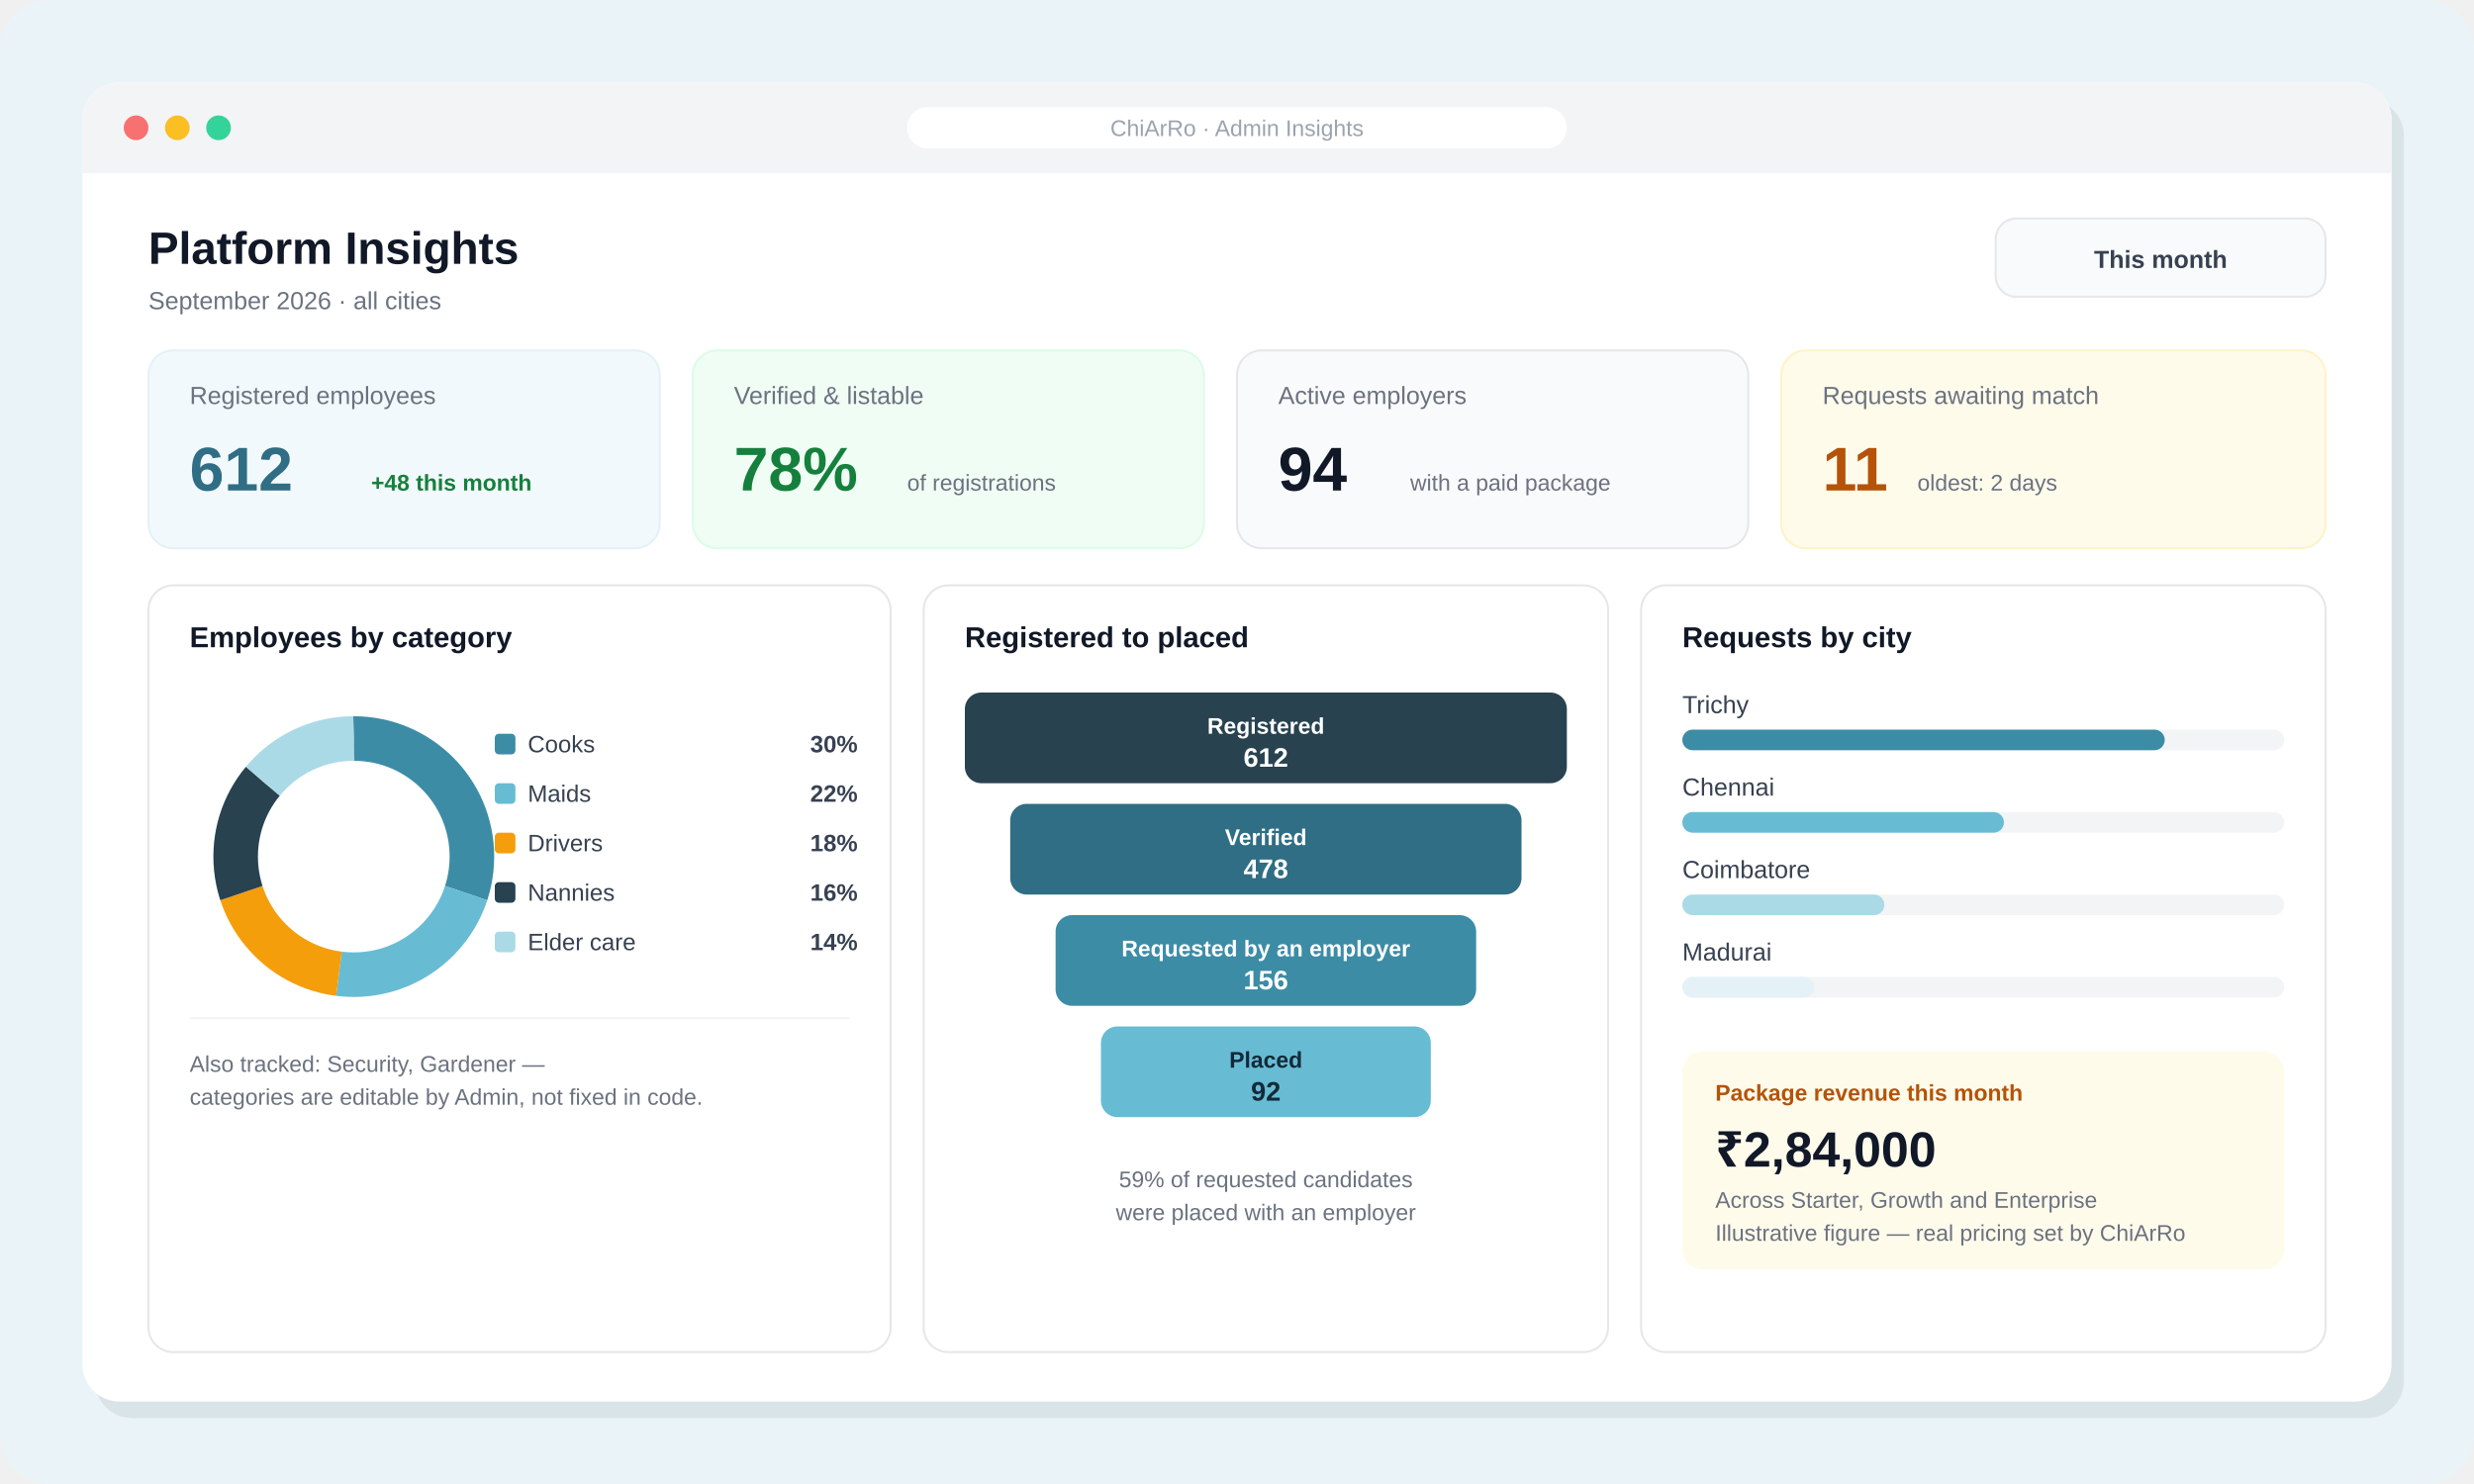
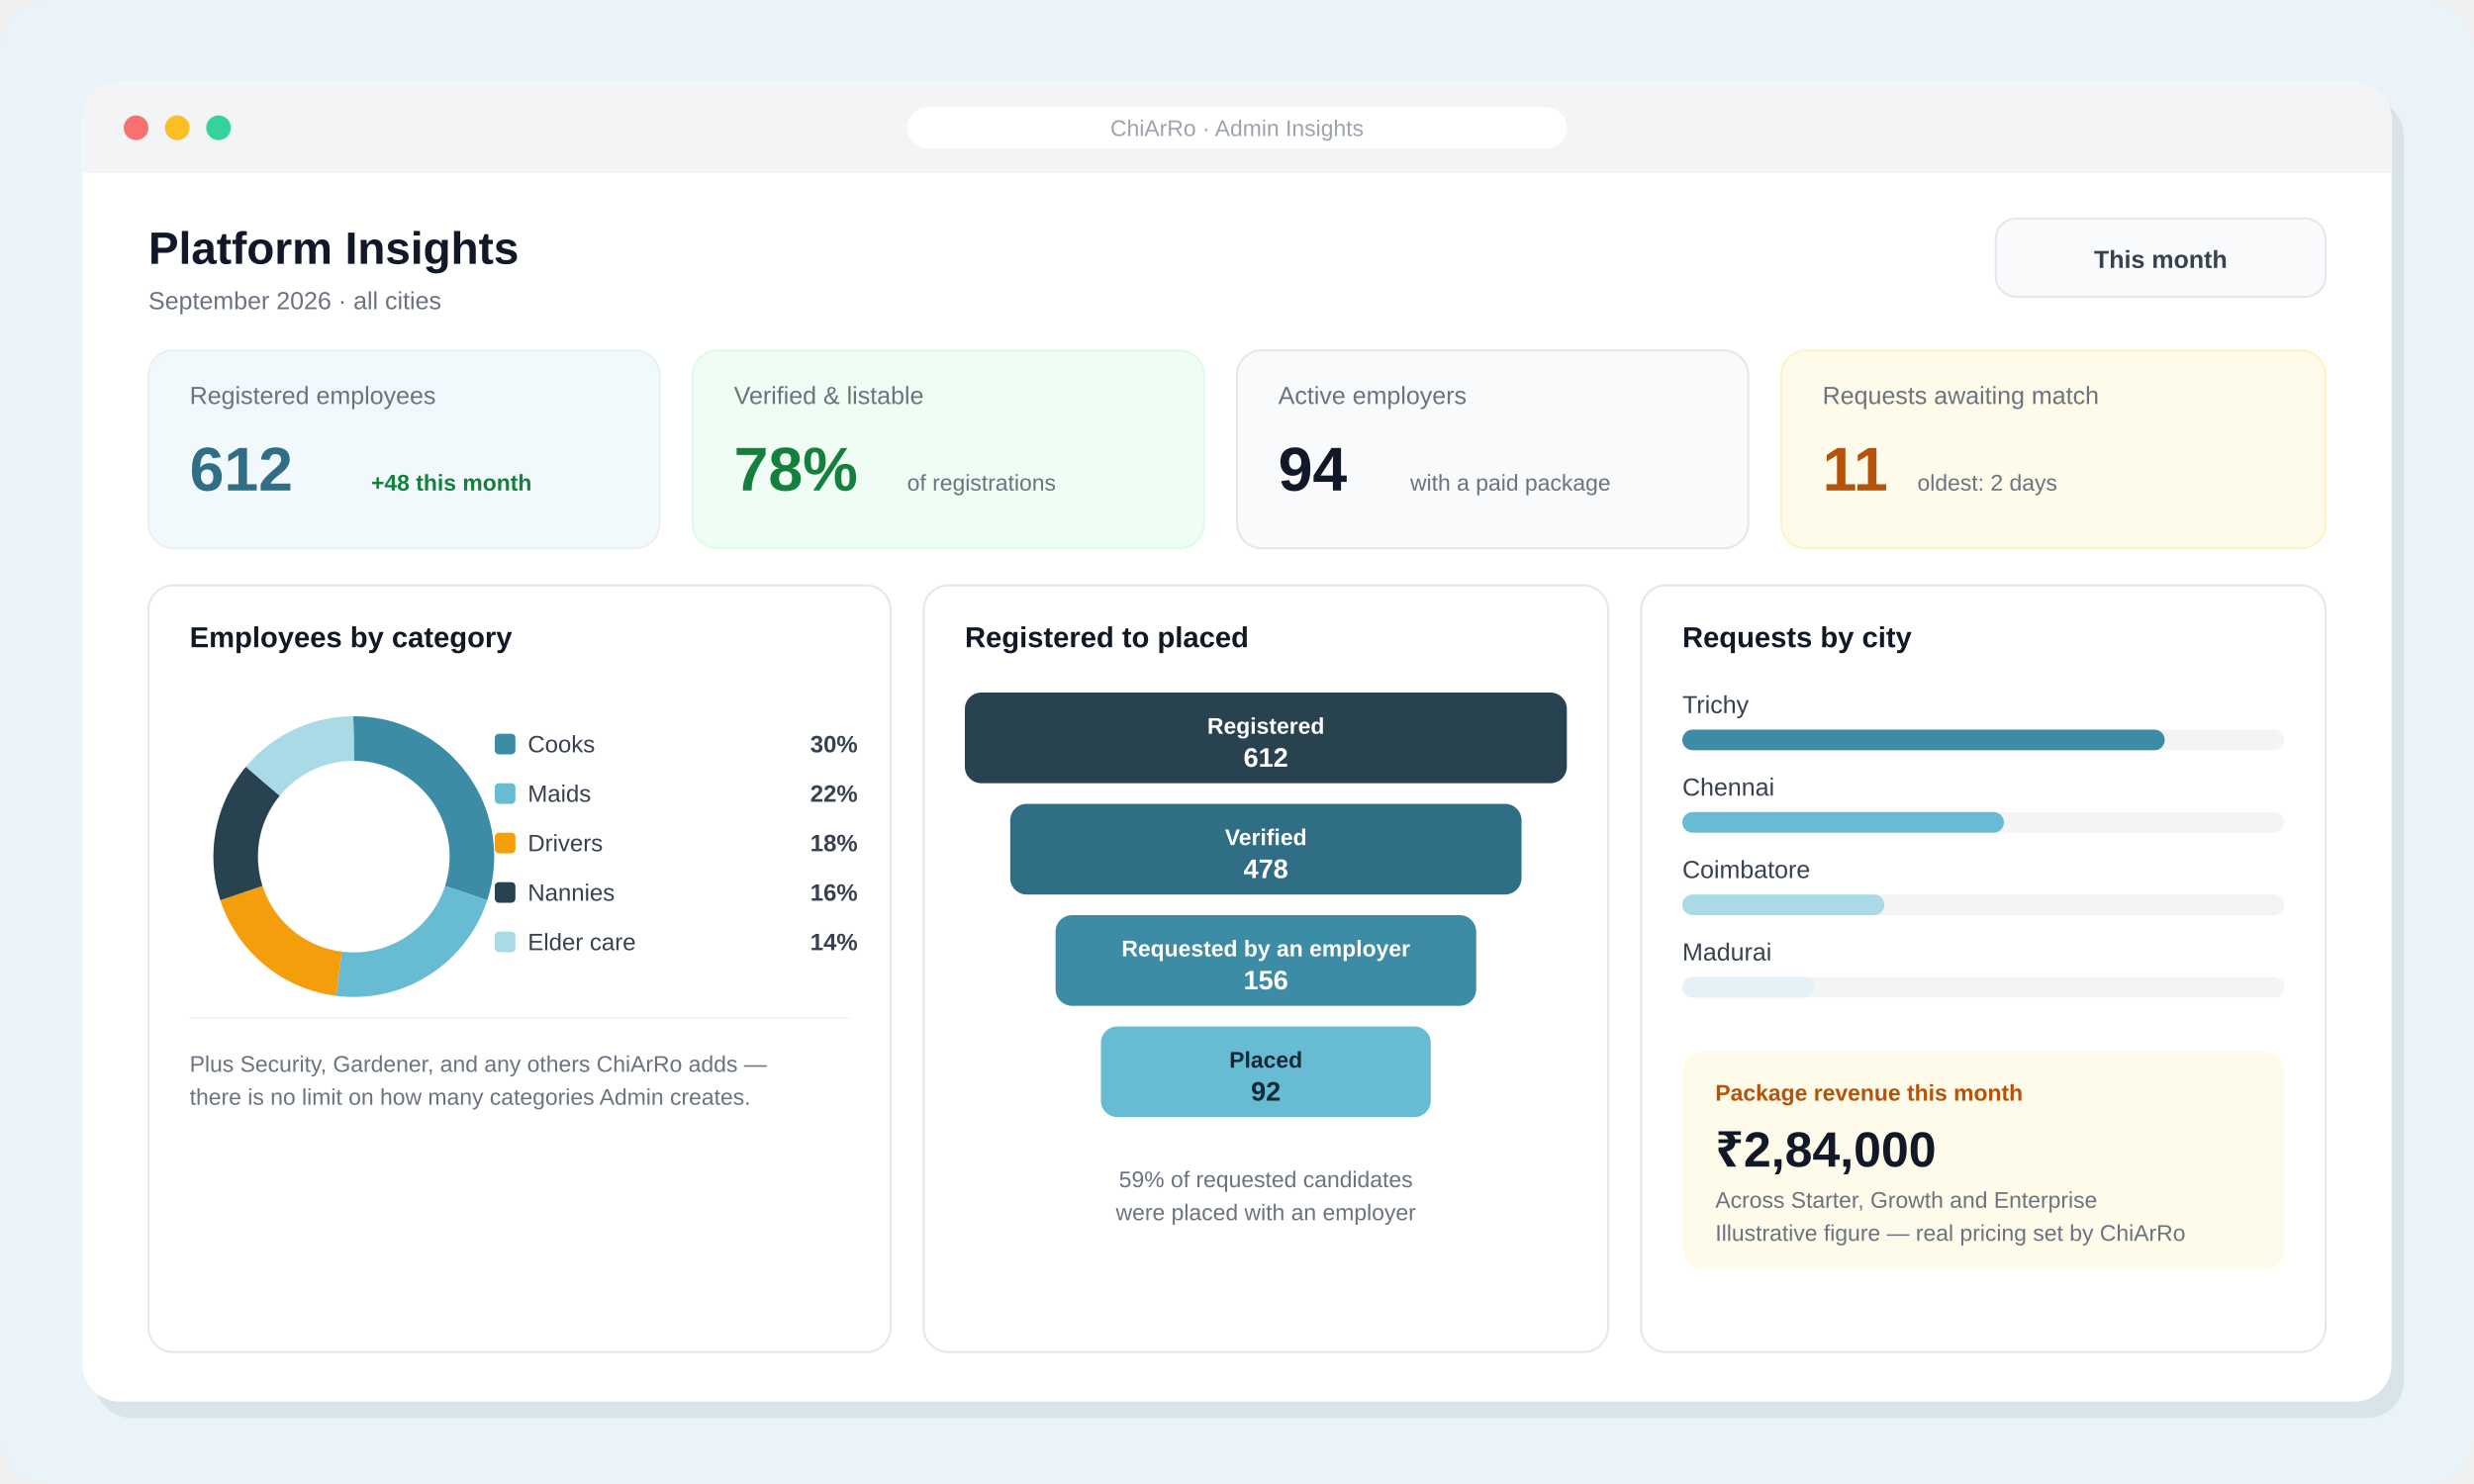
<svg xmlns="http://www.w3.org/2000/svg" viewBox="0 0 1200 720" width="1200" height="720" font-family="Poppins, 'Segoe UI', Arial, sans-serif">
  <rect width="1200" height="720" rx="24" fill="#EAF4F8" />
  <rect x="46" y="48" width="1120" height="640" rx="18" fill="#132A38" opacity="0.08" />
  <rect x="40" y="40" width="1120" height="640" rx="18" fill="#FFFFFF" />
  <path d="M58 40h1084a18 18 0 0 1 18 18v26H40V58a18 18 0 0 1 18-18z" fill="#F3F4F6" />
  <circle cx="66" cy="62" r="6" fill="#F87171" />
  <circle cx="86" cy="62" r="6" fill="#FBBF24" />
  <circle cx="106" cy="62" r="6" fill="#34D399" />
  <rect x="440" y="52" width="320" height="20" rx="10" fill="#FFFFFF" />
  <text x="600" y="66" font-size="11" fill="#9CA3AF" text-anchor="middle">ChiArRo · Admin Insights</text>
  <text x="72" y="128" font-size="22" font-weight="700" fill="#111827">Platform Insights</text>
  <text x="72" y="150" font-size="12" fill="#6B7280">September 2026 · all cities</text>
  <rect x="968" y="106" width="160" height="38" rx="10" fill="#F9FAFB" stroke="#E5E7EB" />
  <text x="1048" y="130" font-size="12" font-weight="600" fill="#374151" text-anchor="middle">This month</text>
  <g>
    <rect x="72" y="170" width="248" height="96" rx="12" fill="#F2F9FC" stroke="#E4F2F7" />
    <text x="92" y="196" font-size="12" fill="#6B7280">Registered employees</text>
    <text x="92" y="238" font-size="30" font-weight="700" fill="#2F6E84">612</text>
    <text x="180" y="238" font-size="11" font-weight="600" fill="#15803D">+48 this month</text>
    <rect x="336" y="170" width="248" height="96" rx="12" fill="#F0FDF4" stroke="#DCFCE7" />
    <text x="356" y="196" font-size="12" fill="#6B7280">Verified &amp; listable</text>
    <text x="356" y="238" font-size="30" font-weight="700" fill="#15803D">78%</text>
    <text x="440" y="238" font-size="11" fill="#6B7280">of registrations</text>
    <rect x="600" y="170" width="248" height="96" rx="12" fill="#F9FAFB" stroke="#E5E7EB" />
    <text x="620" y="196" font-size="12" fill="#6B7280">Active employers</text>
    <text x="620" y="238" font-size="30" font-weight="700" fill="#111827">94</text>
    <text x="684" y="238" font-size="11" fill="#6B7280">with a paid package</text>
    <rect x="864" y="170" width="264" height="96" rx="12" fill="#FFFBEB" stroke="#FEF3C7" />
    <text x="884" y="196" font-size="12" fill="#6B7280">Requests awaiting match</text>
    <text x="884" y="238" font-size="30" font-weight="700" fill="#B45309">11</text>
    <text x="930" y="238" font-size="11" fill="#6B7280">oldest: 2 days</text>
  </g>
  <rect x="72" y="284" width="360" height="372" rx="12" fill="#FFFFFF" stroke="#E5E7EB" />
  <text x="92" y="314" font-size="14" font-weight="700" fill="#111827">Employees by category</text>
  <g transform="translate(96 340) scale(3.6)">
    <circle cx="21" cy="21" r="15.915" fill="none" stroke="#F3F4F6" stroke-width="6" />
    <circle cx="21" cy="21" r="15.915" fill="none" stroke="#3D8CA6" stroke-width="6" stroke-dasharray="30 70" stroke-dashoffset="25" />
    <circle cx="21" cy="21" r="15.915" fill="none" stroke="#67BCD4" stroke-width="6" stroke-dasharray="22 78" stroke-dashoffset="-5" />
    <circle cx="21" cy="21" r="15.915" fill="none" stroke="#F59E0B" stroke-width="6" stroke-dasharray="18 82" stroke-dashoffset="-27" />
    <circle cx="21" cy="21" r="15.915" fill="none" stroke="#284250" stroke-width="6" stroke-dasharray="16 84" stroke-dashoffset="-45" />
    <circle cx="21" cy="21" r="15.915" fill="none" stroke="#ABDAE7" stroke-width="6" stroke-dasharray="14 86" stroke-dashoffset="-61" />
  </g>
  <g font-size="11.5" fill="#374151">
    <rect x="240" y="356" width="10" height="10" rx="2" fill="#3D8CA6" />
    <text x="256" y="365">Cooks</text>
    <text x="416" y="365" font-weight="700" text-anchor="end">30%</text>
    <rect x="240" y="380" width="10" height="10" rx="2" fill="#67BCD4" />
    <text x="256" y="389">Maids</text>
    <text x="416" y="389" font-weight="700" text-anchor="end">22%</text>
    <rect x="240" y="404" width="10" height="10" rx="2" fill="#F59E0B" />
    <text x="256" y="413">Drivers</text>
    <text x="416" y="413" font-weight="700" text-anchor="end">18%</text>
    <rect x="240" y="428" width="10" height="10" rx="2" fill="#284250" />
    <text x="256" y="437">Nannies</text>
    <text x="416" y="437" font-weight="700" text-anchor="end">16%</text>
    <rect x="240" y="452" width="10" height="10" rx="2" fill="#ABDAE7" />
    <text x="256" y="461">Elder care</text>
    <text x="416" y="461" font-weight="700" text-anchor="end">14%</text>
  </g>
  <line x1="92" y1="494" x2="412" y2="494" stroke="#F3F4F6" />
-   <text x="92" y="520" font-size="11" fill="#6B7280">Also tracked: Security, Gardener —</text>
-   <text x="92" y="536" font-size="11" fill="#6B7280">categories are editable by Admin, not fixed in code.</text>
+   <text x="92" y="520" font-size="11" fill="#6B7280">Plus Security, Gardener, and any others ChiArRo adds —</text>
+   <text x="92" y="536" font-size="11" fill="#6B7280">there is no limit on how many categories Admin creates.</text>
  <rect x="448" y="284" width="332" height="372" rx="12" fill="#FFFFFF" stroke="#E5E7EB" />
  <text x="468" y="314" font-size="14" font-weight="700" fill="#111827">Registered to placed</text>
  <g font-size="11" font-weight="600" fill="#FFFFFF" text-anchor="middle">
    <rect x="468" y="336" width="292" height="44" rx="8" fill="#284250" />
    <text x="614" y="356">Registered</text>
    <text x="614" y="372" font-size="13" font-weight="700">612</text>
    <rect x="490" y="390" width="248" height="44" rx="8" fill="#2F6E84" />
    <text x="614" y="410">Verified</text>
    <text x="614" y="426" font-size="13" font-weight="700">478</text>
    <rect x="512" y="444" width="204" height="44" rx="8" fill="#3D8CA6" />
    <text x="614" y="464">Requested by an employer</text>
    <text x="614" y="480" font-size="13" font-weight="700">156</text>
    <rect x="534" y="498" width="160" height="44" rx="8" fill="#67BCD4" />
    <text x="614" y="518" fill="#132A38">Placed</text>
    <text x="614" y="534" font-size="13" font-weight="700" fill="#132A38">92</text>
  </g>
  <text x="614" y="576" font-size="11" fill="#6B7280" text-anchor="middle">59% of requested candidates</text>
  <text x="614" y="592" font-size="11" fill="#6B7280" text-anchor="middle">were placed with an employer</text>
  <rect x="796" y="284" width="332" height="372" rx="12" fill="#FFFFFF" stroke="#E5E7EB" />
  <text x="816" y="314" font-size="14" font-weight="700" fill="#111827">Requests by city</text>
  <g font-size="12">
    <text x="816" y="346" fill="#374151">Trichy</text>
    <rect x="816" y="354" width="292" height="10" rx="5" fill="#F3F4F6" />
    <rect x="816" y="354" width="234" height="10" rx="5" fill="#3D8CA6" />
    <text x="816" y="386" fill="#374151">Chennai</text>
    <rect x="816" y="394" width="292" height="10" rx="5" fill="#F3F4F6" />
    <rect x="816" y="394" width="156" height="10" rx="5" fill="#67BCD4" />
    <text x="816" y="426" fill="#374151">Coimbatore</text>
    <rect x="816" y="434" width="292" height="10" rx="5" fill="#F3F4F6" />
    <rect x="816" y="434" width="98" height="10" rx="5" fill="#ABDAE7" />
    <text x="816" y="466" fill="#374151">Madurai</text>
    <rect x="816" y="474" width="292" height="10" rx="5" fill="#F3F4F6" />
    <rect x="816" y="474" width="64" height="10" rx="5" fill="#E4F2F7" />
  </g>
  <rect x="816" y="510" width="292" height="106" rx="10" fill="#FFFBEB" />
  <text x="832" y="534" font-size="11" font-weight="700" fill="#B45309">Package revenue this month</text>
  <text x="832" y="566" font-size="24" font-weight="700" fill="#111827">₹2,84,000</text>
  <text x="832" y="586" font-size="11" fill="#6B7280">Across Starter, Growth and Enterprise</text>
  <text x="832" y="602" font-size="11" fill="#6B7280">Illustrative figure — real pricing set by ChiArRo</text>
</svg>
